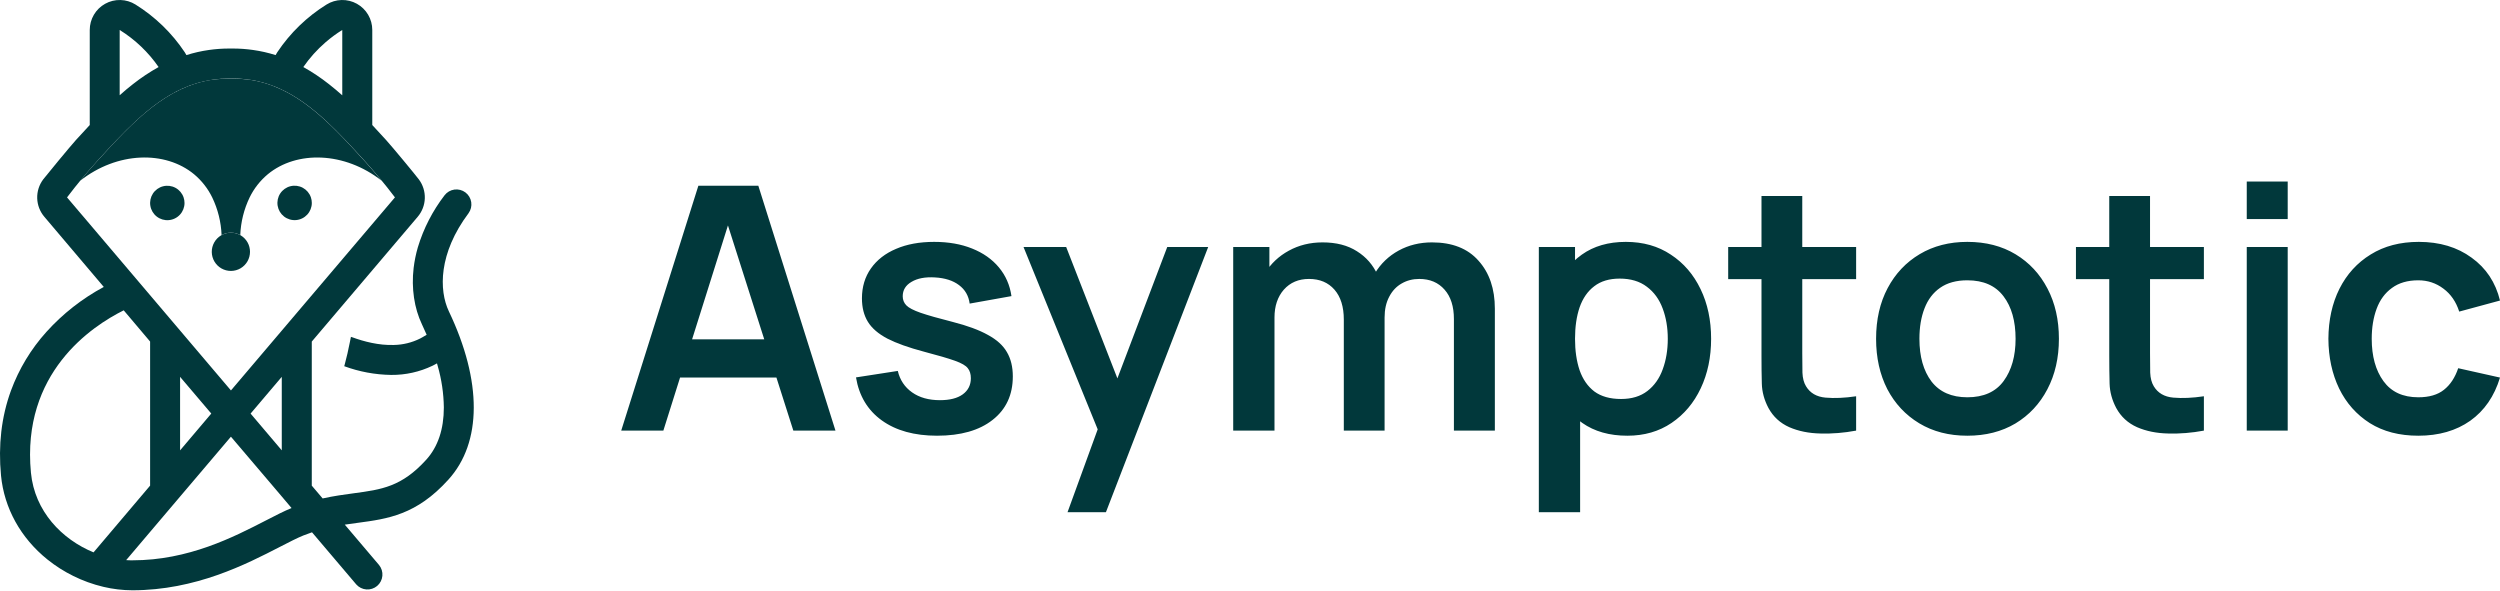
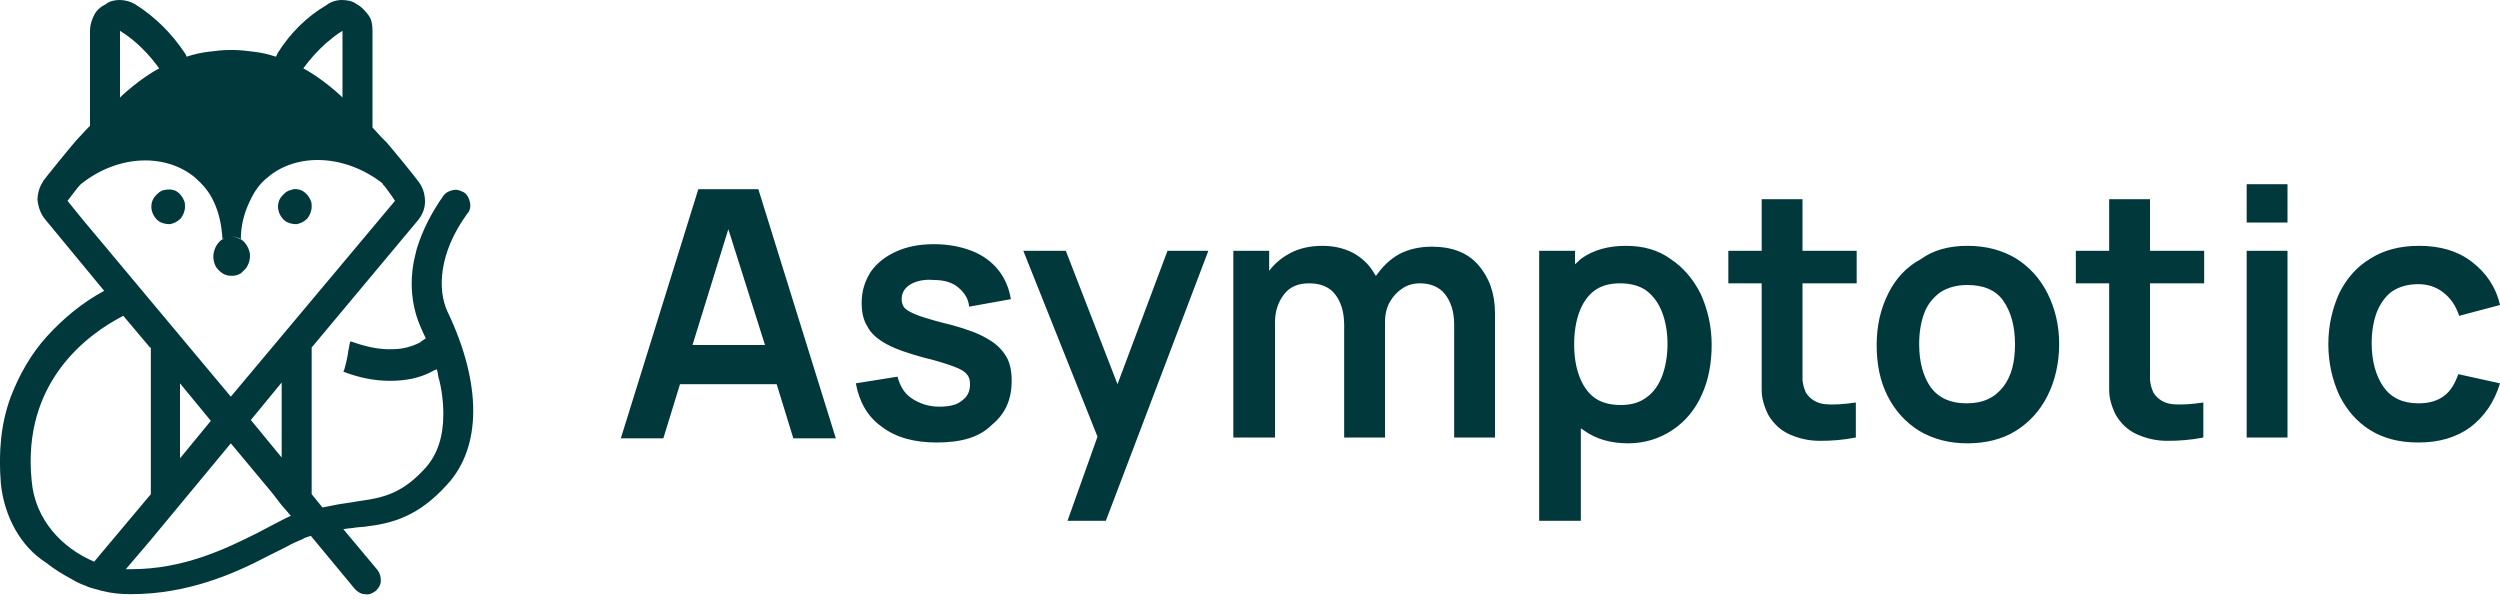
- <svg xmlns="http://www.w3.org/2000/svg" width="1024px" height="242px" viewBox="0 0 1024 242" version="1.1">
-   <g id="Add-Liquidity" stroke="none" stroke-width="1" fill="none" fill-rule="evenodd">
-     <g id="logo_asymptotic" fill-rule="nonzero">
-       <polygon id="路径" fill="#FAFBFB" points="174.751 137.116 174.594 137.195 174.743 137.109" />
-       <path d="M156.336,74.036 C141.124,62.064 121.504,61.618 109.69,71.372 C106.574,73.971 104.041,77.199 102.259,80.845 C99.932,85.677 98.623,90.936 98.416,96.295 C97.246,95.639 95.928,95.295 94.587,95.295 C93.246,95.295 91.928,95.639 90.758,96.295 C90.551,90.936 89.243,85.677 86.914,80.845 C85.133,77.201 82.604,73.973 79.492,71.372 C67.678,61.618 48.05,62.056 32.846,74.036 C35.656,70.612 38.154,67.768 40.135,65.622 C54.635,49.716 68.085,35.331 87.29,32.604 C92.142,32.009 97.048,32.009 101.9,32.604 C121.105,35.331 134.556,49.708 149.055,65.622 C151.028,67.784 153.518,70.612 156.336,74.036 Z" id="路径" fill="#01383B" />
-       <path d="M102.401,103.121 C102.404,104.491 102.048,105.84 101.367,107.03 C100.687,108.22 99.707,109.21 98.524,109.903 C97.341,110.595 95.997,110.964 94.627,110.974 C93.258,110.984 91.909,110.633 90.716,109.958 C89.524,109.283 88.529,108.306 87.832,107.127 C87.135,105.946 86.759,104.603 86.743,103.232 C86.726,101.861 87.07,100.51 87.739,99.313 C88.408,98.117 89.379,97.116 90.555,96.414 L90.758,96.304 C91.926,95.642 93.246,95.296 94.587,95.301 C95.928,95.302 97.247,95.647 98.416,96.304 L98.611,96.414 C99.767,97.11 100.723,98.094 101.387,99.269 C102.051,100.443 102.4,101.77 102.401,103.121 Z" id="路径" fill="#01383B" />
-       <path d="M75.577,83.141 C75.577,84.91 74.913,86.614 73.716,87.916 C72.518,89.217 70.876,90.021 69.114,90.167 C67.352,90.314 65.6,89.792 64.204,88.705 C62.809,87.62 61.873,86.048 61.582,84.303 C61.29,82.559 61.664,80.767 62.63,79.286 C63.597,77.805 65.084,76.74 66.798,76.305 C68.511,75.87 70.325,76.095 71.881,76.936 C73.436,77.777 74.618,79.172 75.194,80.845 C75.448,81.584 75.577,82.359 75.577,83.141 Z" id="路径" fill="#01383B" />
-       <path d="M127.72,83.117 C127.72,84.888 127.055,86.593 125.856,87.895 C124.658,89.196 123.014,90 121.251,90.145 C119.488,90.29 117.736,89.766 116.34,88.678 C114.946,87.589 114.011,86.015 113.722,84.268 C113.433,82.522 113.811,80.731 114.781,79.25 C115.752,77.77 117.242,76.709 118.958,76.278 C120.673,75.847 122.488,76.077 124.042,76.923 C125.595,77.769 126.774,79.169 127.344,80.845 C127.594,81.577 127.72,82.344 127.72,83.117 Z" id="路径" fill="#01383B" />
-       <path d="M169.34,110.383 L169.294,110.963 C169.294,110.767 169.294,110.571 169.349,110.383 L169.34,110.383 Z" id="路径" fill="#FAFBFB" />
-       <path d="M183.88,127.581 C179.715,118.853 179.644,103.7 191.921,87.324 C192.864,86.021 193.259,84.398 193.018,82.807 C192.777,81.214 191.921,79.781 190.633,78.815 C189.346,77.85 187.73,77.429 186.136,77.645 C184.542,77.86 183.096,78.695 182.111,79.968 C177.197,86.354 173.483,93.581 171.15,101.295 C170.343,104.077 169.764,106.92 169.419,109.795 C168.457,118.038 169.67,126.249 172.833,132.862 C173.514,134.288 174.156,135.714 174.759,137.124 L173.075,138.112 C172.755,138.3 172.425,138.48 172.097,138.652 C168.734,140.334 165.036,141.239 161.277,141.301 C155.17,141.496 149.094,139.906 144.343,138.167 C144.146,138.089 143.944,138.026 143.739,137.979 C143.606,138.605 143.481,139.24 143.356,139.89 C142.698,143.314 141.97,146.409 141.218,149.214 C141.148,149.481 141.077,149.747 140.999,149.997 C147.155,152.267 153.652,153.475 160.212,153.57 C166.072,153.628 171.868,152.342 177.154,149.809 L177.695,149.535 C178.125,149.316 178.556,149.081 178.987,148.838 C179.081,149.159 179.175,149.488 179.261,149.809 C180.869,155.363 181.722,161.109 181.798,166.89 C181.798,175.806 179.378,182.991 174.634,188.249 C164.55,199.406 156.29,200.518 144.883,202.046 C140.968,202.579 136.74,203.143 132.16,204.161 L127.705,198.92 L127.705,139.906 L171.095,88.79 C172.893,86.67 173.919,84.001 174.005,81.221 C174.09,78.441 173.229,75.715 171.565,73.488 C169.999,71.404 160.541,59.988 158.145,57.356 C156.196,55.224 154.324,53.179 152.485,51.213 L152.485,12.273 C152.486,10.085 151.903,7.936 150.796,6.05 C149.689,4.164 148.097,2.608 146.186,1.545 C144.276,0.482 142.116,-0.05 139.93,0.004 C137.744,0.058 135.613,0.696 133.757,1.852 C125.724,6.845 118.849,13.499 113.597,21.369 C113.339,21.753 113.103,22.153 112.884,22.568 C109.869,21.609 106.779,20.906 103.646,20.468 C100.928,20.077 98.186,19.88 95.441,19.88 L93.805,19.88 C91.056,19.881 88.312,20.077 85.592,20.468 C82.461,20.907 79.373,21.609 76.361,22.568 C76.149,22.153 75.911,21.753 75.648,21.369 C70.395,13.502 63.525,6.849 55.496,1.852 C53.64,0.696 51.508,0.059 49.322,0.005 C47.136,-0.049 44.976,0.484 43.065,1.547 C41.154,2.609 39.562,4.164 38.453,6.05 C37.345,7.936 36.76,10.085 36.761,12.273 L36.761,51.213 C34.929,53.172 33.057,55.217 31.108,57.348 C28.712,59.988 18.464,72.446 17.689,73.488 C16.019,75.713 15.156,78.44 15.242,81.221 C15.327,84.002 16.356,86.672 18.158,88.79 L42.507,117.529 C33.68,122.268 25.735,128.494 19.02,135.933 C12.691,142.949 7.762,151.111 4.496,159.98 C0.582,170.674 -0.773,182.388 0.417,194.79 C1.701,208.11 8.458,220.349 19.45,229.187 C22.727,231.816 26.282,234.078 30.051,235.932 C31.969,236.885 33.94,237.727 35.954,238.456 C38.055,239.22 40.199,239.861 42.374,240.375 C46.253,241.297 50.225,241.767 54.212,241.778 C80.127,241.778 100.875,231.098 114.599,224.023 C118.42,222.056 121.732,220.349 124.276,219.322 C125.476,218.847 126.651,218.416 127.799,218.029 L145.924,239.38 C146.987,240.584 148.479,241.322 150.08,241.437 C151.682,241.551 153.264,241.033 154.488,239.992 C155.711,238.952 156.477,237.472 156.622,235.873 C156.768,234.272 156.28,232.679 155.264,231.435 L141.226,214.895 C142.988,214.629 144.718,214.394 146.432,214.167 C158.858,212.506 170.586,210.931 183.684,196.428 C197.448,181.244 197.503,156.148 183.88,127.581 Z M133.319,17.342 C135.474,15.475 137.772,13.78 140.193,12.273 L140.193,39.045 C138.424,37.478 136.63,35.95 134.782,34.508 C131.461,31.881 127.934,29.523 124.237,27.457 C126.828,23.717 129.88,20.319 133.319,17.342 Z M64.938,27.48 C61.257,29.529 57.747,31.868 54.439,34.477 C52.584,35.919 50.79,37.431 49.021,39.014 L49.021,12.273 C55.325,16.194 60.756,21.37 64.977,27.48 L64.938,27.48 Z M38.319,226.248 C25.377,220.944 14.189,209.426 12.67,193.615 C8.755,152.763 37.528,133.638 50.673,127.111 L61.485,139.898 L61.485,198.912 L38.319,226.248 Z M109.032,213.117 C95.597,220.035 77.207,229.508 54.228,229.508 C53.39,229.508 52.536,229.508 51.683,229.421 L61.485,217.865 L73.746,203.417 L94.588,178.869 L111.593,198.857 L115.445,203.394 L119.422,208.095 C116.392,209.325 112.971,211.08 109.032,213.117 Z M73.762,184.472 L73.762,154.354 L86.539,169.397 L73.762,184.472 Z M102.644,169.405 L103.904,167.916 L115.413,154.354 L115.413,184.456 L102.644,169.405 Z M94.595,159.925 L33.488,87.944 L33.339,87.779 L27.459,80.853 C29.025,78.777 32.595,74.255 32.815,74.076 C35.641,70.636 38.146,67.808 40.127,65.629 C45.373,59.878 50.477,54.323 55.786,49.45 C61.681,44.02 67.811,39.429 74.576,36.35 C78.621,34.493 82.915,33.234 87.322,32.612 C89.472,32.307 91.641,32.153 93.812,32.15 L95.448,32.15 C102.063,32.155 108.599,33.582 114.614,36.334 C121.418,39.413 127.541,44.005 133.444,49.434 C138.737,54.316 143.841,59.871 149.103,65.622 C151.083,67.799 153.581,70.628 156.407,74.067 C156.634,74.248 160.212,78.768 161.77,80.845 L94.595,159.925 Z" id="形状" fill="#01383B" />
-       <path d="M254.452,176.379 L286.047,76.09 L310.613,76.09 L342.209,176.379 L324.95,176.379 L296.277,86.397 L300.035,86.397 L271.711,176.379 L254.452,176.379 Z M272.059,154.65 L272.059,138.979 L324.671,138.979 L324.671,154.65 L272.059,154.65 Z M383.812,178.468 C374.532,178.468 366.993,176.379 361.194,172.2 C355.394,168.022 351.868,162.148 350.616,154.58 L367.736,151.933 C368.617,155.648 370.565,158.573 373.581,160.709 C376.597,162.845 380.401,163.912 384.995,163.912 C389.031,163.912 392.139,163.123 394.32,161.545 C396.547,159.92 397.661,157.714 397.661,154.928 C397.661,153.21 397.243,151.841 396.408,150.819 C395.619,149.751 393.856,148.73 391.119,147.755 C388.381,146.78 384.182,145.549 378.522,144.064 C372.212,142.392 367.202,140.604 363.49,138.701 C359.778,136.751 357.111,134.453 355.487,131.806 C353.863,129.16 353.051,125.956 353.051,122.195 C353.051,117.506 354.28,113.42 356.74,109.937 C359.198,106.455 362.632,103.786 367.04,101.928 C371.447,100.025 376.643,99.073 382.628,99.073 C388.474,99.073 393.647,99.978 398.148,101.789 C402.694,103.6 406.36,106.177 409.143,109.52 C411.927,112.863 413.643,116.786 414.293,121.29 L397.173,124.354 C396.756,121.15 395.294,118.62 392.789,116.763 C390.33,114.905 387.036,113.861 382.907,113.629 C378.963,113.397 375.785,114 373.373,115.439 C370.96,116.832 369.754,118.805 369.754,121.359 C369.754,122.799 370.241,124.029 371.215,125.05 C372.189,126.072 374.138,127.093 377.061,128.115 C380.03,129.137 384.438,130.39 390.284,131.876 C396.269,133.408 401.047,135.172 404.62,137.169 C408.239,139.119 410.837,141.464 412.414,144.203 C414.038,146.942 414.85,150.262 414.85,154.162 C414.85,161.73 412.089,167.673 406.569,171.991 C401.094,176.309 393.508,178.468 383.812,178.468 Z M437.256,209.809 L451.732,170.041 L452.01,181.742 L419.232,101.162 L436.7,101.162 L459.944,160.778 L455.49,160.778 L478.108,101.162 L494.88,101.162 L452.984,209.809 L437.256,209.809 Z M595.521,176.379 L595.521,130.692 C595.521,125.538 594.246,121.522 591.694,118.643 C589.142,115.718 585.686,114.255 581.324,114.255 C578.634,114.255 576.221,114.882 574.086,116.136 C571.953,117.343 570.259,119.154 569.006,121.568 C567.754,123.936 567.127,126.769 567.127,130.065 L559.681,125.677 C559.635,120.477 560.794,115.904 563.16,111.957 C565.573,107.964 568.821,104.853 572.903,102.625 C576.986,100.396 581.533,99.282 586.544,99.282 C594.849,99.282 601.205,101.789 605.612,106.803 C610.066,111.771 612.293,118.318 612.293,126.443 L612.293,176.379 L595.521,176.379 Z M505.12,176.379 L505.12,101.162 L519.943,101.162 L519.943,124.493 L522.031,124.493 L522.031,176.379 L505.12,176.379 Z M550.425,176.379 L550.425,130.901 C550.425,125.654 549.149,121.568 546.597,118.643 C544.046,115.718 540.566,114.255 536.158,114.255 C531.89,114.255 528.457,115.718 525.858,118.643 C523.307,121.568 522.031,125.376 522.031,130.065 L514.515,125.05 C514.515,120.175 515.721,115.788 518.134,111.888 C520.546,107.987 523.794,104.923 527.877,102.694 C532.006,100.419 536.622,99.282 541.726,99.282 C547.34,99.282 552.025,100.489 555.783,102.903 C559.588,105.271 562.418,108.522 564.274,112.654 C566.177,116.74 567.127,121.359 567.127,126.513 L567.127,176.379 L550.425,176.379 Z M666.564,178.468 C659.234,178.468 653.087,176.727 648.122,173.245 C643.158,169.763 639.423,165.027 636.917,159.037 C634.412,153.001 633.159,146.246 633.159,138.771 C633.159,131.202 634.412,124.424 636.917,118.434 C639.423,112.445 643.088,107.732 647.913,104.296 C652.785,100.814 658.793,99.073 665.938,99.073 C673.034,99.073 679.186,100.814 684.378,104.296 C689.625,107.732 693.683,112.445 696.557,118.434 C699.438,124.377 700.872,131.156 700.872,138.771 C700.872,146.292 699.459,153.048 696.626,159.037 C693.801,165.027 689.806,169.763 684.656,173.245 C679.506,176.727 673.48,178.468 666.564,178.468 Z M630.306,209.809 L630.306,101.162 L645.129,101.162 L645.129,153.953 L647.217,153.953 L647.217,209.809 L630.306,209.809 Z M663.989,163.425 C668.351,163.425 671.949,162.334 674.774,160.152 C677.606,157.97 679.694,155.021 681.037,151.307 C682.429,147.546 683.125,143.367 683.125,138.771 C683.125,134.221 682.429,130.088 681.037,126.374 C679.646,122.613 677.488,119.641 674.565,117.459 C671.642,115.23 667.933,114.116 663.432,114.116 C659.164,114.116 655.685,115.161 652.993,117.25 C650.303,119.293 648.308,122.172 647.008,125.886 C645.756,129.554 645.129,133.849 645.129,138.771 C645.129,143.646 645.756,147.941 647.008,151.655 C648.308,155.369 650.326,158.271 653.063,160.361 C655.847,162.403 659.489,163.425 663.989,163.425 Z M760.269,176.379 C755.3,177.307 750.429,177.702 745.655,177.563 C740.922,177.47 736.677,176.611 732.919,174.986 C729.161,173.315 726.308,170.691 724.359,167.116 C722.64,163.866 721.736,160.546 721.645,157.157 C721.548,153.767 721.506,149.937 721.506,145.665 L721.506,80.269 L738.208,80.269 L738.208,144.69 C738.208,147.708 738.229,150.355 738.278,152.63 C738.368,154.905 738.856,156.762 739.739,158.202 C741.41,160.987 744.075,162.543 747.743,162.868 C751.403,163.193 755.579,163.007 760.269,162.311 L760.269,176.379 Z M707.866,114.325 L707.866,101.162 L760.269,101.162 L760.269,114.325 L707.866,114.325 Z M805.818,178.468 C798.302,178.468 791.739,176.774 786.123,173.384 C780.507,169.995 776.151,165.328 773.04,159.386 C769.978,153.396 768.447,146.524 768.447,138.771 C768.447,130.878 770.026,123.959 773.179,118.016 C776.331,112.073 780.716,107.43 786.332,104.087 C791.948,100.744 798.441,99.073 805.818,99.073 C813.383,99.073 819.966,100.767 825.583,104.157 C831.199,107.547 835.555,112.236 838.666,118.225 C841.777,124.168 843.329,131.017 843.329,138.771 C843.329,146.571 841.749,153.466 838.597,159.455 C835.486,165.398 831.129,170.064 825.513,173.454 C819.897,176.797 813.334,178.468 805.818,178.468 Z M805.818,162.728 C812.499,162.728 817.461,160.5 820.711,156.043 C823.961,151.585 825.583,145.828 825.583,138.771 C825.583,131.481 823.933,125.677 820.642,121.359 C817.35,116.995 812.409,114.813 805.818,114.813 C801.315,114.813 797.606,115.834 794.683,117.877 C791.809,119.874 789.673,122.683 788.281,126.304 C786.889,129.879 786.193,134.035 786.193,138.771 C786.193,146.06 787.842,151.887 791.134,156.251 C794.474,160.569 799.367,162.728 805.818,162.728 Z M902.713,176.379 C897.751,177.307 892.879,177.702 888.098,177.563 C883.366,177.47 879.121,176.611 875.363,174.986 C871.605,173.315 868.751,170.691 866.803,167.116 C865.091,163.866 864.186,160.546 864.089,157.157 C863.998,153.767 863.949,149.937 863.949,145.665 L863.949,80.269 L880.652,80.269 L880.652,144.69 C880.652,147.708 880.68,150.355 880.721,152.63 C880.819,154.905 881.306,156.762 882.183,158.202 C883.853,160.987 886.525,162.543 890.186,162.868 C893.854,163.193 898.029,163.007 902.713,162.311 L902.713,176.379 Z M850.309,114.325 L850.309,101.162 L902.713,101.162 L902.713,114.325 L850.309,114.325 Z M920.271,89.74 L920.271,74.349 L937.043,74.349 L937.043,89.74 L920.271,89.74 Z M920.271,176.379 L920.271,101.162 L937.043,101.162 L937.043,176.379 L920.271,176.379 Z M990.526,178.468 C982.78,178.468 976.169,176.75 970.692,173.315 C965.215,169.832 961.018,165.096 958.095,159.107 C955.221,153.117 953.76,146.339 953.711,138.771 C953.76,131.063 955.263,124.238 958.234,118.295 C961.248,112.305 965.521,107.616 971.04,104.227 C976.558,100.791 983.128,99.073 990.734,99.073 C999.274,99.073 1006.483,101.232 1012.378,105.55 C1018.314,109.821 1022.191,115.671 1024,123.1 L1007.298,127.627 C1005.996,123.588 1003.839,120.454 1000.825,118.225 C997.812,115.95 994.374,114.813 990.526,114.813 C986.162,114.813 982.571,115.857 979.739,117.947 C976.906,119.989 974.818,122.822 973.475,126.443 C972.132,130.065 971.457,134.174 971.457,138.771 C971.457,145.921 973.058,151.702 976.259,156.112 C979.46,160.523 984.214,162.728 990.526,162.728 C994.98,162.728 998.48,161.707 1001.034,159.664 C1003.63,157.621 1005.579,154.673 1006.88,150.819 L1024,154.65 C1021.683,162.311 1017.618,168.207 1011.821,172.339 C1006.024,176.426 998.926,178.468 990.526,178.468 Z" id="形状" fill="#01383B" />
+ <svg xmlns="http://www.w3.org/2000/svg" version="1.1" id="图层_1" x="0px" y="0px" viewBox="0 0 300 72" style="enable-background:new 0 0 300 72;" xml:space="preserve">
+   <style type="text/css">
+ 	.st0{fill:#01383B;}
+ </style>
+   <g id="页面-1">
+     <g id="icon_asy">
+       <path id="形状结合" class="st0" d="M41,0c0.6,0,1.3,0.1,1.8,0.5c0.6,0.3,1,0.8,1.4,1.3s0.5,1.2,0.5,1.9v11.6l1.1,1.2l0.6,0.6    c0.7,0.8,3.5,4.2,3.9,4.8c0.5,0.7,0.7,1.5,0.7,2.3c0,0.8-0.3,1.6-0.9,2.3L37.4,41.7v17.6l1.3,1.6c1-0.2,1.9-0.4,2.7-0.5l1.9-0.3    c2.9-0.4,5.1-1,7.8-4c1.4-1.6,2.1-3.7,2.1-6.4c0-1.5-0.2-3.1-0.6-4.5l-0.1-0.6c0-0.1-0.1-0.2-0.1-0.3c-0.1,0.1-0.3,0.1-0.4,0.2    l-0.2,0.1c-1.5,0.8-3.2,1.1-5,1.1c-1.9,0-3.8-0.4-5.6-1.1l0.1-0.2c0.2-0.7,0.4-1.5,0.5-2.3l0.1-0.5c0-0.2,0.1-0.4,0.1-0.6l0.1,0    l0.1,0c1.4,0.5,3.2,1,5,0.9c1.1,0,2.2-0.3,3.2-0.8l0.1-0.1l0.6-0.4c-0.2-0.4-0.4-0.8-0.6-1.3c-0.9-2-1.3-4.4-1-6.9    c0.1-0.9,0.3-1.7,0.5-2.5c0.7-2.3,1.8-4.4,3.2-6.4c0.3-0.4,0.7-0.6,1.2-0.7c0.5-0.1,0.9,0.1,1.3,0.3c0.4,0.3,0.6,0.7,0.7,1.2    c0.1,0.5,0,1-0.3,1.3c-3.5,4.8-3.6,9.2-2.4,11.8l0.1,0.2c4,8.5,4,16-0.1,20.5c-3.5,3.9-6.6,4.7-9.9,5.1l-1.1,0.1    c-0.5,0.1-1,0.1-1.5,0.2l4.1,4.9c0.3,0.4,0.4,0.8,0.4,1.3c0,0.5-0.3,0.9-0.6,1.2c-0.4,0.3-0.8,0.5-1.3,0.4c-0.5,0-0.9-0.3-1.2-0.6    l-5.3-6.4c-0.3,0.1-0.7,0.2-1,0.4c-0.5,0.2-1.2,0.5-1.9,0.9l-2.2,1.1c-4,2.1-9.6,4.6-16.5,4.6c-1.2,0-2.3-0.1-3.5-0.4    c-0.6-0.2-1.3-0.3-1.9-0.6c-0.6-0.2-1.2-0.5-1.7-0.8c-1.1-0.6-2.1-1.2-3.1-2C2.5,65.6,0.5,62,0.1,58c-0.3-3.7,0-7.2,1.2-10.4    c1-2.6,2.4-5.1,4.3-7.2c2-2.2,4.3-4.1,6.9-5.5l-7.1-8.6c-0.5-0.6-0.8-1.4-0.9-2.3c0-0.7,0.2-1.5,0.6-2.1l0.1-0.2    c0.2-0.3,3.2-4,3.9-4.8l1.3-1.4c0.1-0.1,0.3-0.3,0.4-0.4V3.7c0-0.7,0.2-1.3,0.5-1.9c0.3-0.6,0.8-1,1.4-1.3C13.2,0.1,13.8,0,14.4,0    s1.3,0.2,1.8,0.5C18.6,2,20.6,4,22.2,6.4c0.1,0.1,0.1,0.2,0.2,0.4c0.9-0.3,1.8-0.5,2.7-0.6c0.8-0.1,1.6-0.2,2.4-0.2H28    c0.8,0,1.6,0.1,2.4,0.2c0.9,0.1,1.8,0.3,2.7,0.6c0.1-0.1,0.1-0.2,0.2-0.4C34.8,4,36.8,2,39.2,0.6C39.7,0.2,40.4,0,41,0z     M32.7,59.2l-5-6L18,64.9l-2.9,3.4c0.2,0,0.5,0,0.7,0c6.2,0,11.2-2.4,15-4.3l1.9-1c0.8-0.4,1.5-0.8,2.2-1.1l-1.2-1.4L32.7,59.2z     M18,41.7l-3.2-3.8L14.6,38c-4,2.1-12,7.8-10.8,19.7c0.4,4.7,3.7,8.1,7.5,9.7l6.8-8.1V41.7z M21.6,46v9l3.7-4.5L21.6,46z     M33.8,54.9v-9l-3.7,4.5L33.8,54.9z M32.1,21.3C31.2,22,30.5,23,30,24.1c-0.7,1.4-1.1,3-1.1,4.6c-0.3-0.2-0.7-0.3-1.1-0.3    c-0.4,0-0.8,0.1-1.1,0.3c-0.1-1.6-0.4-3.2-1.1-4.6c-0.5-1.1-1.3-2-2.2-2.8c-3.5-2.9-9.2-2.8-13.7,0.8l-0.1,0.1    c-0.3,0.3-1.1,1.4-1.5,1.9l1.7,2.1l0,0l17.9,21.4l19.7-23.5L47,23.5l-0.8-1.1c-0.2-0.2-0.3-0.3-0.3-0.4    C41.4,18.5,35.6,18.3,32.1,21.3z M27.7,28.4c0.4,0,0.8,0.1,1.1,0.3l0.1,0c0.3,0.2,0.6,0.5,0.8,0.9s0.3,0.7,0.3,1.1    c0,0.4-0.1,0.8-0.3,1.2s-0.5,0.6-0.8,0.9c-0.3,0.2-0.7,0.3-1.1,0.3c-0.4,0-0.8-0.1-1.1-0.3c-0.3-0.2-0.6-0.5-0.8-0.8    c-0.2-0.4-0.3-0.8-0.3-1.2c0-0.4,0.1-0.8,0.3-1.2c0.2-0.4,0.5-0.7,0.8-0.9l0.1,0C26.9,28.5,27.3,28.4,27.7,28.4z M21.1,22.9    c0.5,0.3,0.8,0.7,1,1.2c0.1,0.2,0.1,0.5,0.1,0.7c0,0.5-0.2,1-0.5,1.4c-0.4,0.4-0.8,0.6-1.3,0.7c-0.5,0-1-0.1-1.4-0.4    c-0.4-0.3-0.7-0.8-0.8-1.3s0-1.1,0.3-1.5c0.3-0.4,0.7-0.8,1.2-0.9S20.6,22.7,21.1,22.9z M36.3,22.9c0.5,0.3,0.8,0.7,1,1.2    c0.1,0.2,0.1,0.4,0.1,0.7c0,0.5-0.2,1-0.5,1.4c-0.4,0.4-0.8,0.6-1.3,0.7c-0.5,0-1-0.1-1.4-0.4c-0.4-0.3-0.7-0.8-0.8-1.3    c-0.1-0.5,0-1.1,0.3-1.5c0.3-0.4,0.7-0.8,1.2-0.9C35.4,22.6,35.9,22.7,36.3,22.9z M41.1,3.7c-0.7,0.4-1.4,1-2,1.5    c-1,0.9-1.9,1.9-2.7,3c1.1,0.6,2.1,1.3,3.1,2.1c0.5,0.4,1.1,0.9,1.6,1.4V3.7z M14.4,3.7v8c0.5-0.5,1-0.9,1.6-1.4    c1-0.8,2-1.5,3.1-2.1h0C17.8,6.4,16.2,4.8,14.4,3.7z M91,22.7l9.3,29.9h-5.1l-2-6.5H81.6l-2,6.5h-5.1l9.3-29.9H91z M87.4,27.5    l-4.3,13.9h8.7L87.4,27.5z M112.4,53.1c-2.7,0-4.9-0.6-6.6-1.9c-1.7-1.2-2.7-3-3.1-5.2l5-0.8c0.3,1.1,0.8,2,1.7,2.6    c0.9,0.6,2,1,3.3,1c1.2,0,2.1-0.2,2.7-0.7c0.7-0.5,1-1.1,1-2c0-0.5-0.1-0.9-0.4-1.2c-0.2-0.3-0.7-0.6-1.5-0.9    c-0.8-0.3-2-0.7-3.7-1.1c-1.8-0.5-3.3-1-4.4-1.6c-1.1-0.6-1.9-1.3-2.3-2.1c-0.5-0.8-0.7-1.7-0.7-2.9c0-1.4,0.4-2.6,1.1-3.7    c0.7-1,1.7-1.8,3-2.4c1.3-0.6,2.8-0.9,4.6-0.9c1.7,0,3.2,0.3,4.5,0.8c1.3,0.5,2.4,1.3,3.2,2.3c0.8,1,1.3,2.2,1.5,3.5l-5,0.9    c-0.1-1-0.6-1.7-1.3-2.3c-0.7-0.6-1.7-0.9-2.9-0.9c-1.2-0.1-2.1,0.1-2.8,0.5c-0.7,0.4-1.1,1-1.1,1.8c0,0.4,0.1,0.8,0.4,1.1    c0.3,0.3,0.9,0.6,1.7,0.9c0.9,0.3,2.2,0.7,3.9,1.1c1.8,0.5,3.2,1,4.2,1.6c1.1,0.6,1.8,1.3,2.3,2.1c0.5,0.8,0.7,1.8,0.7,3    c0,2.3-0.8,4-2.4,5.3C117.5,52.5,115.3,53.1,112.4,53.1z M128.1,62.5l3.6-10.1l-8.9-22.3h5.1l6.2,16l6-16h4.9l-12.3,32.4H128.1z     M171.8,29.6c2.4,0,4.3,0.7,5.6,2.2c1.3,1.5,2,3.4,2,5.8v14.9h-4.9V38.9c0-1.5-0.4-2.7-1.1-3.6c-0.7-0.9-1.8-1.3-3-1.3    c-0.8,0-1.5,0.2-2.1,0.6c-0.6,0.4-1.1,0.9-1.5,1.6c-0.4,0.7-0.6,1.5-0.6,2.5v13.8h-4.9V39c0-1.6-0.4-2.8-1.1-3.7    c-0.7-0.9-1.8-1.3-3.1-1.3c-1.3,0-2.3,0.4-3,1.3c-0.7,0.9-1.1,2-1.1,3.4v13.8h-5V30.1h4.3l0,2.4c0.6-0.8,1.4-1.5,2.3-2    c1.2-0.7,2.6-1,4.1-1c1.6,0,3,0.4,4.1,1.1c0.9,0.6,1.6,1.3,2.1,2.2l0.2,0.3l0.1-0.1c0.7-1,1.6-1.9,2.7-2.5    C169,29.9,170.4,29.6,171.8,29.6z M195.1,29.5c2.1,0,3.9,0.5,5.4,1.6c1.5,1,2.7,2.4,3.6,4.2c0.8,1.8,1.3,3.8,1.3,6.1    c0,2.2-0.4,4.3-1.2,6c-0.8,1.8-2,3.2-3.5,4.2c-1.5,1-3.3,1.6-5.3,1.6c-2.1,0-3.9-0.5-5.4-1.6l-0.3-0.2l0,11.1h-5V30.1h4.3l0,1.6    c0.3-0.2,0.5-0.5,0.8-0.7C191.2,30,193,29.5,195.1,29.5z M194.4,34c-1.3,0-2.3,0.3-3.1,0.9c-0.8,0.6-1.4,1.5-1.8,2.6    c-0.4,1.1-0.6,2.4-0.6,3.8c0,1.5,0.2,2.7,0.6,3.8c0.4,1.1,1,2,1.8,2.6c0.8,0.6,1.9,0.9,3.2,0.9c1.3,0,2.3-0.3,3.2-1    c0.8-0.6,1.4-1.5,1.8-2.6c0.4-1.1,0.6-2.4,0.6-3.7c0-1.4-0.2-2.6-0.6-3.7c-0.4-1.1-1-2-1.9-2.7C196.8,34.3,195.7,34,194.4,34z     M216.3,23.9l0,6.2l6.5,0V34l-6.5,0l0,9.5l0,0.8c0,0.4,0,0.8,0,1.1c0,0.7,0.2,1.2,0.4,1.7c0.5,0.8,1.3,1.3,2.3,1.4    c1.1,0.1,2.3,0,3.7-0.2v4.2c-1.5,0.3-2.9,0.4-4.3,0.4c-1.4,0-2.6-0.3-3.7-0.8c-1.1-0.5-1.9-1.3-2.5-2.3c-0.5-1-0.8-2-0.8-3l0-0.9    c0-0.6,0-1.3,0-2l0-9.9l-4,0v-3.9l4,0l0-6.2H216.3z M236.1,29.5c2.2,0,4.1,0.5,5.8,1.5c1.6,1,2.9,2.4,3.8,4.2    c0.9,1.8,1.4,3.8,1.4,6.1c0,2.3-0.5,4.4-1.4,6.2c-0.9,1.8-2.2,3.2-3.8,4.2c-1.6,1-3.6,1.5-5.8,1.5c-2.2,0-4.1-0.5-5.8-1.5    c-1.6-1-2.9-2.4-3.8-4.2c-0.9-1.8-1.3-3.8-1.3-6.1c0-2.4,0.5-4.4,1.4-6.2c0.9-1.8,2.2-3.2,3.9-4.1C232,30,233.9,29.5,236.1,29.5z     M236.1,34.2c-1.3,0-2.4,0.3-3.3,0.9c-0.8,0.6-1.5,1.4-1.9,2.5c-0.4,1.1-0.6,2.3-0.6,3.7c0,2.2,0.5,3.9,1.4,5.2    c1,1.3,2.4,1.9,4.3,1.9c2,0,3.4-0.7,4.4-2c1-1.3,1.4-3,1.4-5.1c0-2.2-0.5-3.9-1.4-5.2C239.5,34.8,238,34.2,236.1,34.2z M258,23.9    l0,6.2l6.5,0V34l-6.5,0l0,9c0,0.9,0,1.7,0,2.4c0,0.7,0.2,1.2,0.4,1.7c0.5,0.8,1.3,1.3,2.3,1.4c1.1,0.1,2.3,0,3.7-0.2v4.2    c-1.5,0.3-2.9,0.4-4.3,0.4c-1.4,0-2.6-0.3-3.7-0.8c-1.1-0.5-1.9-1.3-2.5-2.3c-0.5-1-0.8-2-0.8-3l0-1.4c0-0.6,0-1.3,0-2.1l0-9.3    l-4,0v-3.9l4,0l0-6.2H258z M269.6,26.7v-4.6h4.9v4.6H269.6z M269.6,52.5V30.1h4.9v22.4H269.6z M290.2,53.1c-2.3,0-4.2-0.5-5.8-1.5    c-1.6-1-2.8-2.4-3.7-4.2c-0.8-1.8-1.3-3.8-1.3-6.1c0-2.3,0.5-4.3,1.3-6.1c0.9-1.8,2.1-3.2,3.8-4.2c1.6-1,3.5-1.5,5.8-1.5    c2.5,0,4.6,0.6,6.3,1.9c1.7,1.3,2.9,3,3.4,5.2l-4.9,1.3c-0.4-1.2-1-2.1-1.9-2.8c-0.9-0.7-1.9-1-3-1c-1.3,0-2.3,0.3-3.2,0.9    c-0.8,0.6-1.4,1.5-1.8,2.5c-0.4,1.1-0.6,2.3-0.6,3.7c0,2.1,0.5,3.9,1.4,5.2c0.9,1.3,2.3,2,4.2,2c1.3,0,2.3-0.3,3.1-0.9    c0.8-0.6,1.3-1.5,1.7-2.6l5,1.1c-0.7,2.3-1.9,4-3.6,5.3C294.7,52.5,292.7,53.1,290.2,53.1z" />
    </g>
  </g>
</svg>
